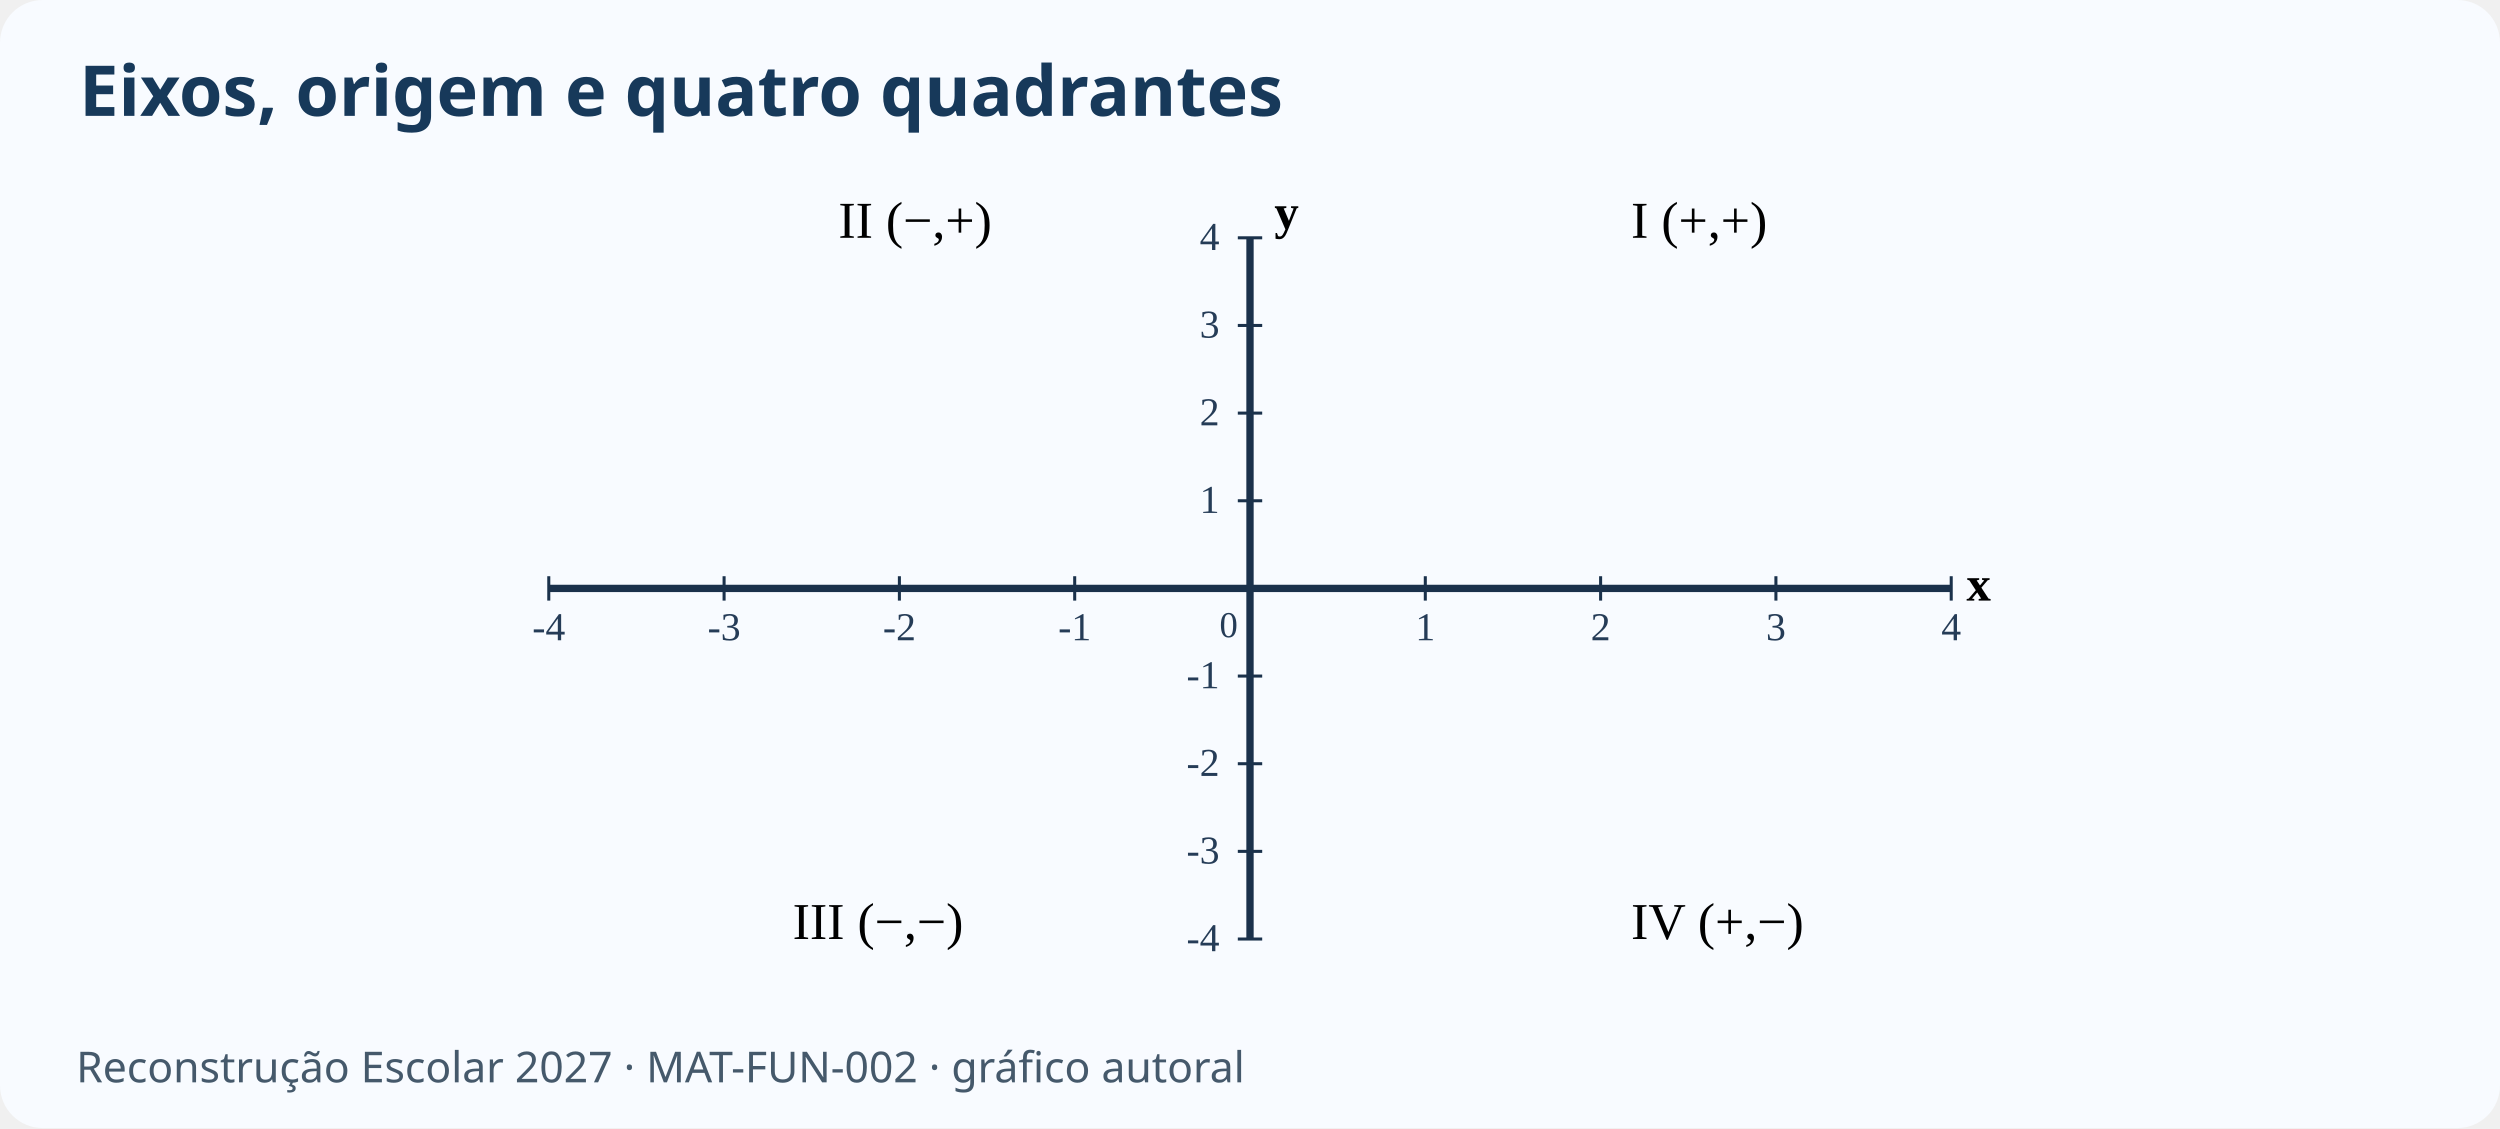
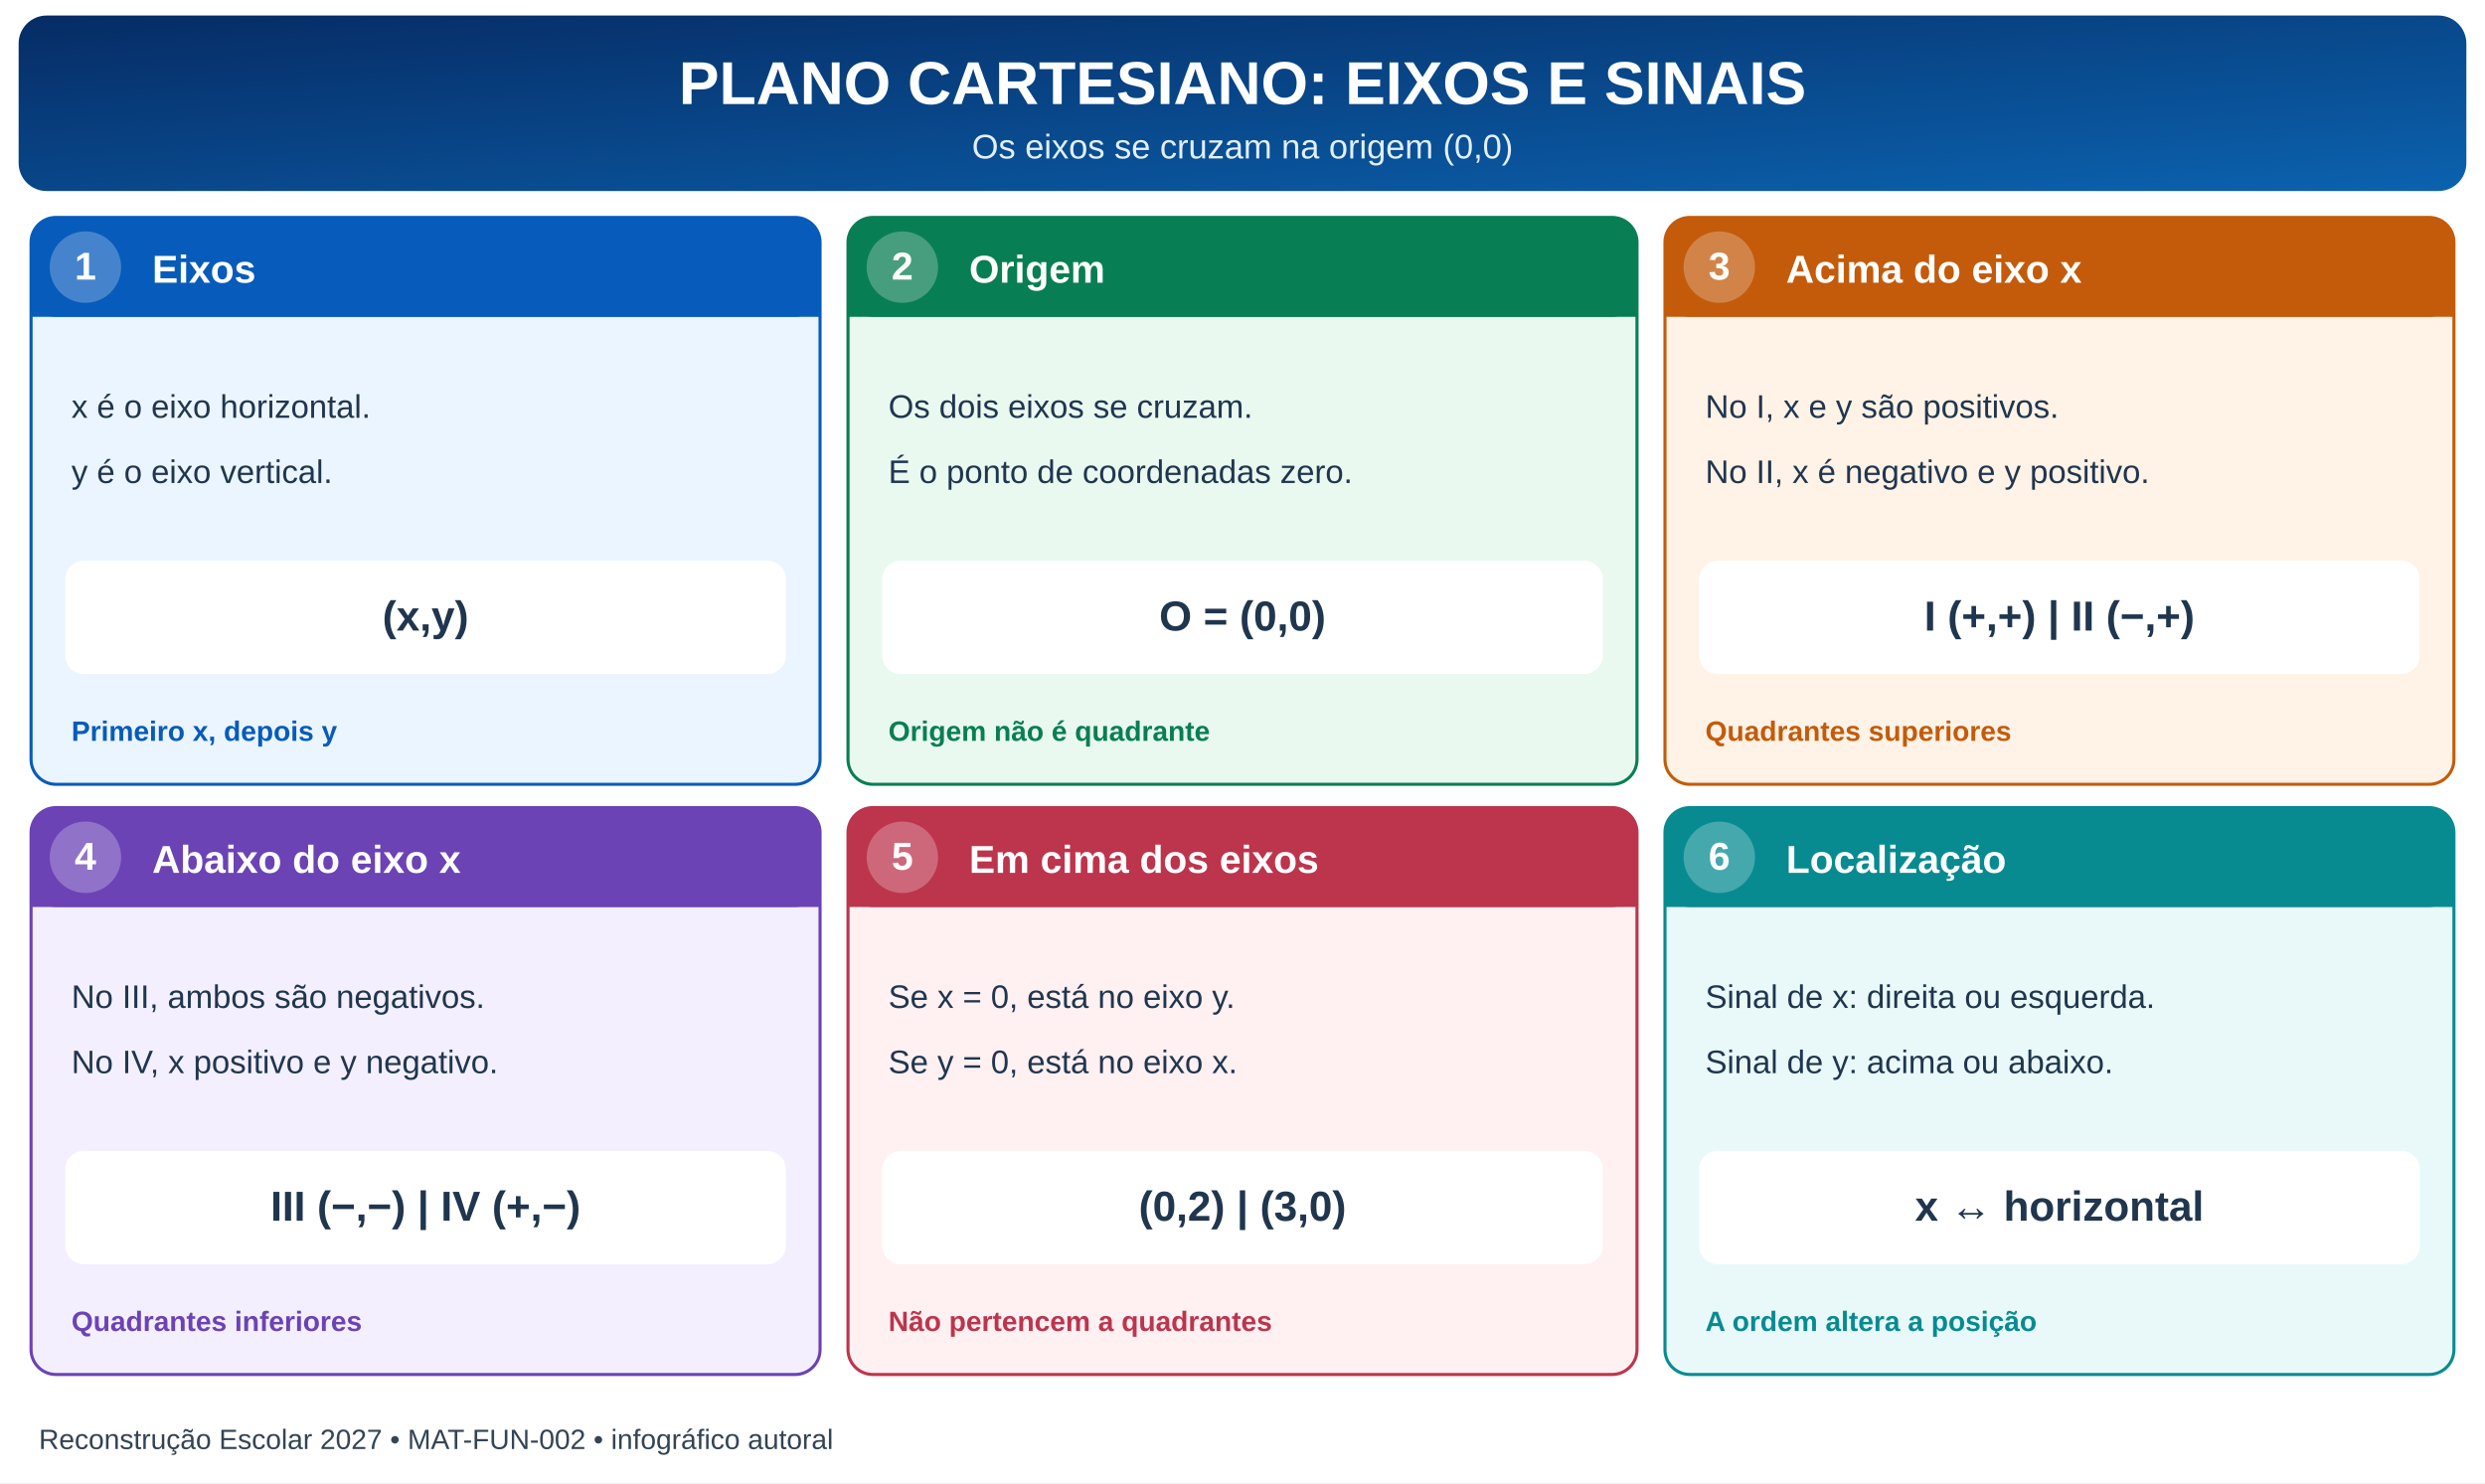
- <svg xmlns="http://www.w3.org/2000/svg" width="820" height="370" viewBox="0 0 820 370" role="img" aria-labelledby="title desc">
-   <rect width="820" height="370" rx="14" fill="#f8fbff" />
-   <text x="26" y="38" font-size="23" font-weight="bold" font-family="sans-serif" fill="#17395a">Eixos, origem e quatro quadrantes</text>
-   <line x1="180" y1="193" x2="640" y2="193" stroke="#1a314b" stroke-width="2.4" />
-   <line x1="410" y1="308" x2="410" y2="78" stroke="#1a314b" stroke-width="2.4" />
-   <line x1="180" y1="189" x2="180" y2="197" stroke="#1a314b" />
-   <text x="180" y="210" text-anchor="middle" font-size="13" fill="#253c57">-4</text>
-   <line x1="237.5" y1="189" x2="237.5" y2="197" stroke="#1a314b" />
-   <text x="237.5" y="210" text-anchor="middle" font-size="13" fill="#253c57">-3</text>
-   <line x1="295" y1="189" x2="295" y2="197" stroke="#1a314b" />
-   <text x="295" y="210" text-anchor="middle" font-size="13" fill="#253c57">-2</text>
-   <line x1="352.5" y1="189" x2="352.5" y2="197" stroke="#1a314b" />
-   <text x="352.5" y="210" text-anchor="middle" font-size="13" fill="#253c57">-1</text>
-   <line x1="467.5" y1="189" x2="467.5" y2="197" stroke="#1a314b" />
-   <text x="467.5" y="210" text-anchor="middle" font-size="13" fill="#253c57">1</text>
-   <line x1="525" y1="189" x2="525" y2="197" stroke="#1a314b" />
-   <text x="525" y="210" text-anchor="middle" font-size="13" fill="#253c57">2</text>
-   <line x1="582.5" y1="189" x2="582.5" y2="197" stroke="#1a314b" />
-   <text x="582.5" y="210" text-anchor="middle" font-size="13" fill="#253c57">3</text>
-   <line x1="640" y1="189" x2="640" y2="197" stroke="#1a314b" />
-   <text x="640" y="210" text-anchor="middle" font-size="13" fill="#253c57">4</text>
-   <line x1="406" y1="308" x2="414" y2="308" stroke="#1a314b" />
-   <text x="400" y="312" text-anchor="end" font-size="13" fill="#253c57">-4</text>
-   <line x1="406" y1="279.25" x2="414" y2="279.25" stroke="#1a314b" />
-   <text x="400" y="283.25" text-anchor="end" font-size="13" fill="#253c57">-3</text>
-   <line x1="406" y1="250.5" x2="414" y2="250.5" stroke="#1a314b" />
-   <text x="400" y="254.5" text-anchor="end" font-size="13" fill="#253c57">-2</text>
-   <line x1="406" y1="221.75" x2="414" y2="221.75" stroke="#1a314b" />
-   <text x="400" y="225.75" text-anchor="end" font-size="13" fill="#253c57">-1</text>
-   <line x1="406" y1="164.25" x2="414" y2="164.25" stroke="#1a314b" />
-   <text x="400" y="168.25" text-anchor="end" font-size="13" fill="#253c57">1</text>
-   <line x1="406" y1="135.5" x2="414" y2="135.5" stroke="#1a314b" />
-   <text x="400" y="139.5" text-anchor="end" font-size="13" fill="#253c57">2</text>
-   <line x1="406" y1="106.75" x2="414" y2="106.75" stroke="#1a314b" />
-   <text x="400" y="110.75" text-anchor="end" font-size="13" fill="#253c57">3</text>
-   <line x1="406" y1="78" x2="414" y2="78" stroke="#1a314b" />
-   <text x="400" y="82" text-anchor="end" font-size="13" fill="#253c57">4</text>
-   <text x="645" y="197" font-size="16" font-weight="bold">x</text>
-   <text x="418" y="75" font-size="16" font-weight="bold">y</text>
-   <text x="400" y="209" font-size="12" fill="#253c57">0</text>
-   <text x="535" y="78" font-size="17">I (+,+)</text>
-   <text x="275" y="78" font-size="17">II (−,+)</text>
-   <text x="260" y="308" font-size="17">III (−,−)</text>
-   <text x="535" y="308" font-size="17">IV (+,−)</text>
-   <text x="25" y="355" fill="#45596b" font-family="sans-serif" font-size="14">Reconstrução Escolar 2027 · MAT-FUN-002 · gráfico autoral</text>
+ <svg xmlns="http://www.w3.org/2000/svg" role="img" aria-labelledby="title desc" viewBox="0 0 1600 955">
+   <defs>
+     <linearGradient id="header" x1="0" y1="0" x2="1" y2="1">
+       <stop offset="0" stop-color="#062c65" />
+       <stop offset="1" stop-color="#0b62ae" />
+     </linearGradient>
+   </defs>
+   <rect width="1600" height="955" fill="#fff" />
+   <rect x="12" y="10" width="1576" height="113" rx="18" fill="url(#header)" />
+   <text x="800" y="67" text-anchor="middle" font-family="Arial,DejaVu Sans,sans-serif" font-size="39" font-weight="700" fill="#fff">PLANO CARTESIANO: EIXOS E SINAIS</text>
+   <text x="800" y="102" text-anchor="middle" font-family="Arial,DejaVu Sans,sans-serif" font-size="22" font-weight="400" fill="#e2efff">Os eixos se cruzam na origem (0,0)</text>
+   <rect x="20" y="140" width="508" height="365" rx="16" fill="#ebf5ff" stroke="#075bbb" stroke-width="2" />
+   <rect x="20" y="140" width="508" height="64" rx="16" fill="#075bbb" />
+   <rect x="20" y="186" width="508" height="18" fill="#075bbb" />
+   <circle cx="55" cy="172" r="23" fill="#fff" opacity=".25" />
+   <text x="55" y="180" text-anchor="middle" font-family="Arial,DejaVu Sans,sans-serif" font-size="25" font-weight="700" fill="#fff">1</text>
+   <text x="98" y="182" text-anchor="start" font-family="Arial,DejaVu Sans,sans-serif" font-size="25" font-weight="700" fill="#fff">Eixos</text>
+   <text x="46" y="269" text-anchor="start" font-family="Arial,DejaVu Sans,sans-serif" font-size="21" font-weight="400" fill="#20364e">x é o eixo horizontal.</text>
+   <text x="46" y="311" text-anchor="start" font-family="Arial,DejaVu Sans,sans-serif" font-size="21" font-weight="400" fill="#20364e">y é o eixo vertical.</text>
+   <rect x="42" y="361" width="464" height="73" rx="12" fill="#fff" />
+   <text x="274" y="406" text-anchor="middle" font-family="Arial,DejaVu Sans,sans-serif" font-size="27" font-weight="700" fill="#20364e">(x,y)</text>
+   <text x="46" y="477" text-anchor="start" font-family="Arial,DejaVu Sans,sans-serif" font-size="18" font-weight="700" fill="#075bbb">Primeiro x, depois y</text>
+   <rect x="546" y="140" width="508" height="365" rx="16" fill="#e9f9f0" stroke="#087e54" stroke-width="2" />
+   <rect x="546" y="140" width="508" height="64" rx="16" fill="#087e54" />
+   <rect x="546" y="186" width="508" height="18" fill="#087e54" />
+   <circle cx="581" cy="172" r="23" fill="#fff" opacity=".25" />
+   <text x="581" y="180" text-anchor="middle" font-family="Arial,DejaVu Sans,sans-serif" font-size="25" font-weight="700" fill="#fff">2</text>
+   <text x="624" y="182" text-anchor="start" font-family="Arial,DejaVu Sans,sans-serif" font-size="25" font-weight="700" fill="#fff">Origem</text>
+   <text x="572" y="269" text-anchor="start" font-family="Arial,DejaVu Sans,sans-serif" font-size="21" font-weight="400" fill="#20364e">Os dois eixos se cruzam.</text>
+   <text x="572" y="311" text-anchor="start" font-family="Arial,DejaVu Sans,sans-serif" font-size="21" font-weight="400" fill="#20364e">É o ponto de coordenadas zero.</text>
+   <rect x="568" y="361" width="464" height="73" rx="12" fill="#fff" />
+   <text x="800" y="406" text-anchor="middle" font-family="Arial,DejaVu Sans,sans-serif" font-size="27" font-weight="700" fill="#20364e">O = (0,0)</text>
+   <text x="572" y="477" text-anchor="start" font-family="Arial,DejaVu Sans,sans-serif" font-size="18" font-weight="700" fill="#087e54">Origem não é quadrante</text>
+   <rect x="1072" y="140" width="508" height="365" rx="16" fill="#fff2e6" stroke="#c35b0b" stroke-width="2" />
+   <rect x="1072" y="140" width="508" height="64" rx="16" fill="#c35b0b" />
+   <rect x="1072" y="186" width="508" height="18" fill="#c35b0b" />
+   <circle cx="1107" cy="172" r="23" fill="#fff" opacity=".25" />
+   <text x="1107" y="180" text-anchor="middle" font-family="Arial,DejaVu Sans,sans-serif" font-size="25" font-weight="700" fill="#fff">3</text>
+   <text x="1150" y="182" text-anchor="start" font-family="Arial,DejaVu Sans,sans-serif" font-size="25" font-weight="700" fill="#fff">Acima do eixo x</text>
+   <text x="1098" y="269" text-anchor="start" font-family="Arial,DejaVu Sans,sans-serif" font-size="21" font-weight="400" fill="#20364e">No I, x e y são positivos.</text>
+   <text x="1098" y="311" text-anchor="start" font-family="Arial,DejaVu Sans,sans-serif" font-size="21" font-weight="400" fill="#20364e">No II, x é negativo e y positivo.</text>
+   <rect x="1094" y="361" width="464" height="73" rx="12" fill="#fff" />
+   <text x="1326" y="406" text-anchor="middle" font-family="Arial,DejaVu Sans,sans-serif" font-size="27" font-weight="700" fill="#20364e">I (+,+) | II (−,+)</text>
+   <text x="1098" y="477" text-anchor="start" font-family="Arial,DejaVu Sans,sans-serif" font-size="18" font-weight="700" fill="#c35b0b">Quadrantes superiores</text>
+   <rect x="20" y="520" width="508" height="365" rx="16" fill="#f3efff" stroke="#6b43b5" stroke-width="2" />
+   <rect x="20" y="520" width="508" height="64" rx="16" fill="#6b43b5" />
+   <rect x="20" y="566" width="508" height="18" fill="#6b43b5" />
+   <circle cx="55" cy="552" r="23" fill="#fff" opacity=".25" />
+   <text x="55" y="560" text-anchor="middle" font-family="Arial,DejaVu Sans,sans-serif" font-size="25" font-weight="700" fill="#fff">4</text>
+   <text x="98" y="562" text-anchor="start" font-family="Arial,DejaVu Sans,sans-serif" font-size="25" font-weight="700" fill="#fff">Abaixo do eixo x</text>
+   <text x="46" y="649" text-anchor="start" font-family="Arial,DejaVu Sans,sans-serif" font-size="21" font-weight="400" fill="#20364e">No III, ambos são negativos.</text>
+   <text x="46" y="691" text-anchor="start" font-family="Arial,DejaVu Sans,sans-serif" font-size="21" font-weight="400" fill="#20364e">No IV, x positivo e y negativo.</text>
+   <rect x="42" y="741" width="464" height="73" rx="12" fill="#fff" />
+   <text x="274" y="786" text-anchor="middle" font-family="Arial,DejaVu Sans,sans-serif" font-size="27" font-weight="700" fill="#20364e">III (−,−) | IV (+,−)</text>
+   <text x="46" y="857" text-anchor="start" font-family="Arial,DejaVu Sans,sans-serif" font-size="18" font-weight="700" fill="#6b43b5">Quadrantes inferiores</text>
+   <rect x="546" y="520" width="508" height="365" rx="16" fill="#fff0f2" stroke="#bc354d" stroke-width="2" />
+   <rect x="546" y="520" width="508" height="64" rx="16" fill="#bc354d" />
+   <rect x="546" y="566" width="508" height="18" fill="#bc354d" />
+   <circle cx="581" cy="552" r="23" fill="#fff" opacity=".25" />
+   <text x="581" y="560" text-anchor="middle" font-family="Arial,DejaVu Sans,sans-serif" font-size="25" font-weight="700" fill="#fff">5</text>
+   <text x="624" y="562" text-anchor="start" font-family="Arial,DejaVu Sans,sans-serif" font-size="25" font-weight="700" fill="#fff">Em cima dos eixos</text>
+   <text x="572" y="649" text-anchor="start" font-family="Arial,DejaVu Sans,sans-serif" font-size="21" font-weight="400" fill="#20364e">Se x = 0, está no eixo y.</text>
+   <text x="572" y="691" text-anchor="start" font-family="Arial,DejaVu Sans,sans-serif" font-size="21" font-weight="400" fill="#20364e">Se y = 0, está no eixo x.</text>
+   <rect x="568" y="741" width="464" height="73" rx="12" fill="#fff" />
+   <text x="800" y="786" text-anchor="middle" font-family="Arial,DejaVu Sans,sans-serif" font-size="27" font-weight="700" fill="#20364e">(0,2) | (3,0)</text>
+   <text x="572" y="857" text-anchor="start" font-family="Arial,DejaVu Sans,sans-serif" font-size="18" font-weight="700" fill="#bc354d">Não pertencem a quadrantes</text>
+   <rect x="1072" y="520" width="508" height="365" rx="16" fill="#e9f9fa" stroke="#078b91" stroke-width="2" />
+   <rect x="1072" y="520" width="508" height="64" rx="16" fill="#078b91" />
+   <rect x="1072" y="566" width="508" height="18" fill="#078b91" />
+   <circle cx="1107" cy="552" r="23" fill="#fff" opacity=".25" />
+   <text x="1107" y="560" text-anchor="middle" font-family="Arial,DejaVu Sans,sans-serif" font-size="25" font-weight="700" fill="#fff">6</text>
+   <text x="1150" y="562" text-anchor="start" font-family="Arial,DejaVu Sans,sans-serif" font-size="25" font-weight="700" fill="#fff">Localização</text>
+   <text x="1098" y="649" text-anchor="start" font-family="Arial,DejaVu Sans,sans-serif" font-size="21" font-weight="400" fill="#20364e">Sinal de x: direita ou esquerda.</text>
+   <text x="1098" y="691" text-anchor="start" font-family="Arial,DejaVu Sans,sans-serif" font-size="21" font-weight="400" fill="#20364e">Sinal de y: acima ou abaixo.</text>
+   <rect x="1094" y="741" width="464" height="73" rx="12" fill="#fff" />
+   <text x="1326" y="786" text-anchor="middle" font-family="Arial,DejaVu Sans,sans-serif" font-size="27" font-weight="700" fill="#20364e">x ↔ horizontal</text>
+   <text x="1098" y="857" text-anchor="start" font-family="Arial,DejaVu Sans,sans-serif" font-size="18" font-weight="700" fill="#078b91">A ordem altera a posição</text>
+   <text x="25" y="933" text-anchor="start" font-family="Arial,DejaVu Sans,sans-serif" font-size="18" font-weight="400" fill="#345">Reconstrução Escolar 2027 • MAT-FUN-002 • infográfico autoral</text>
</svg>
